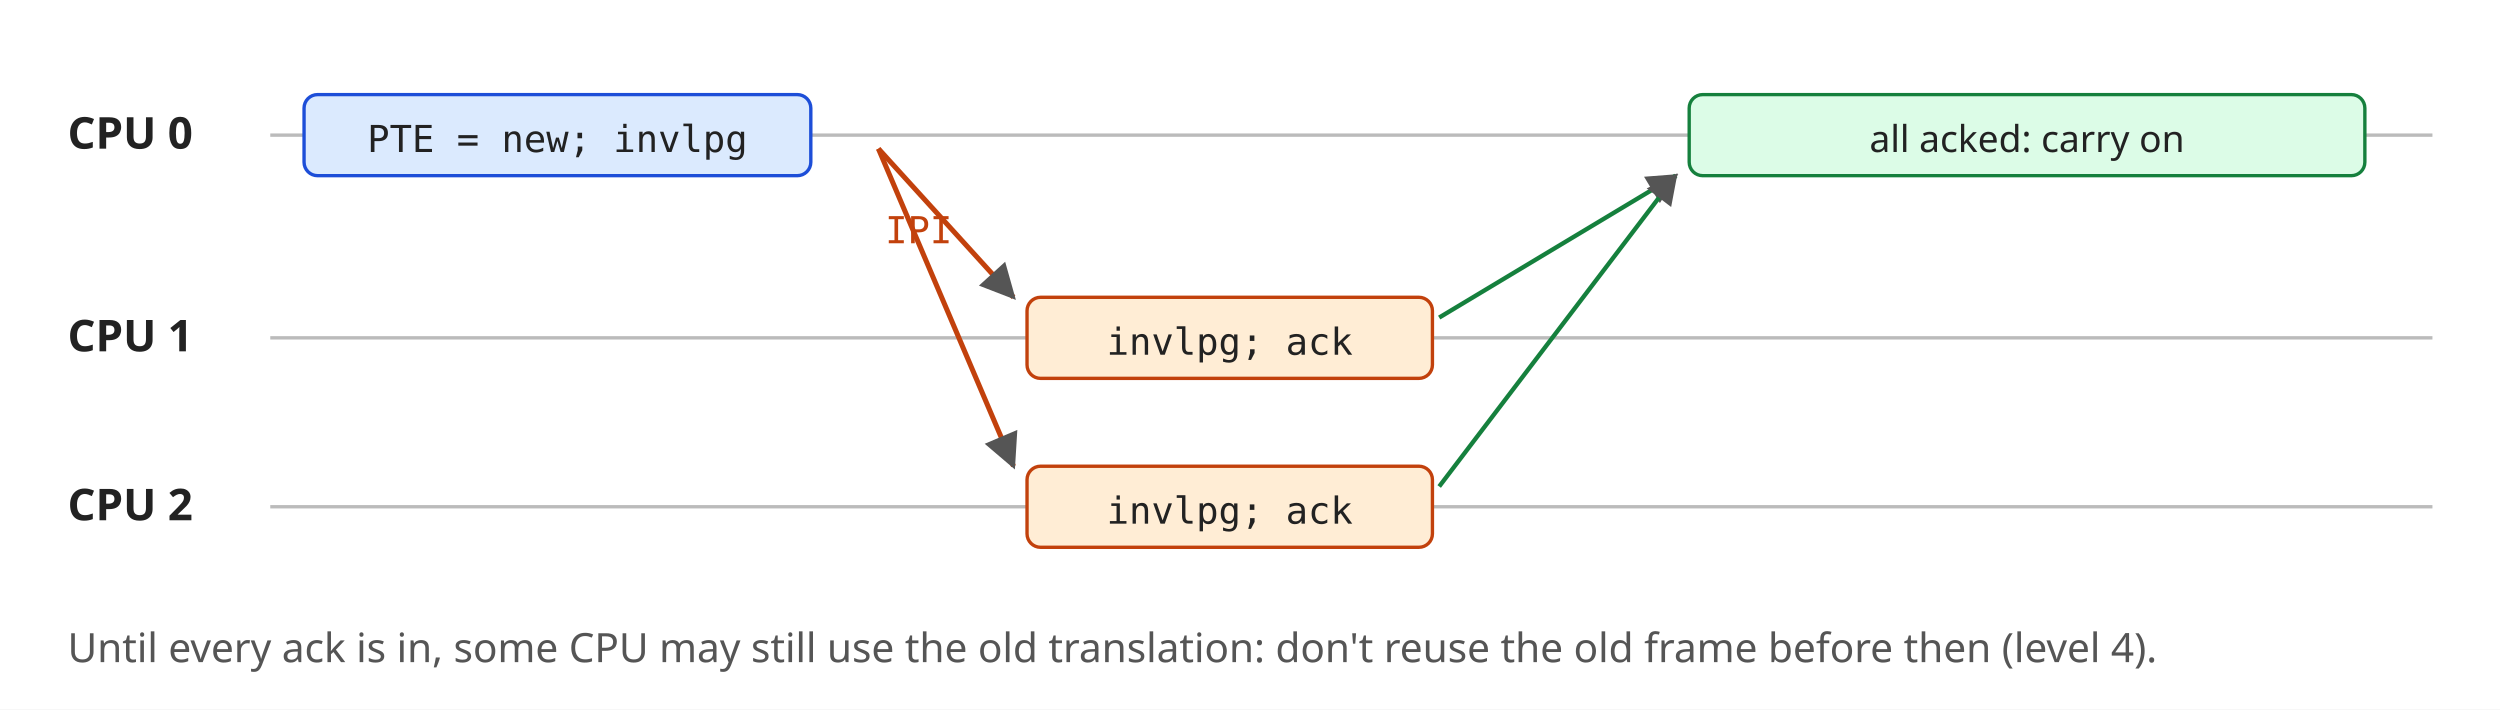
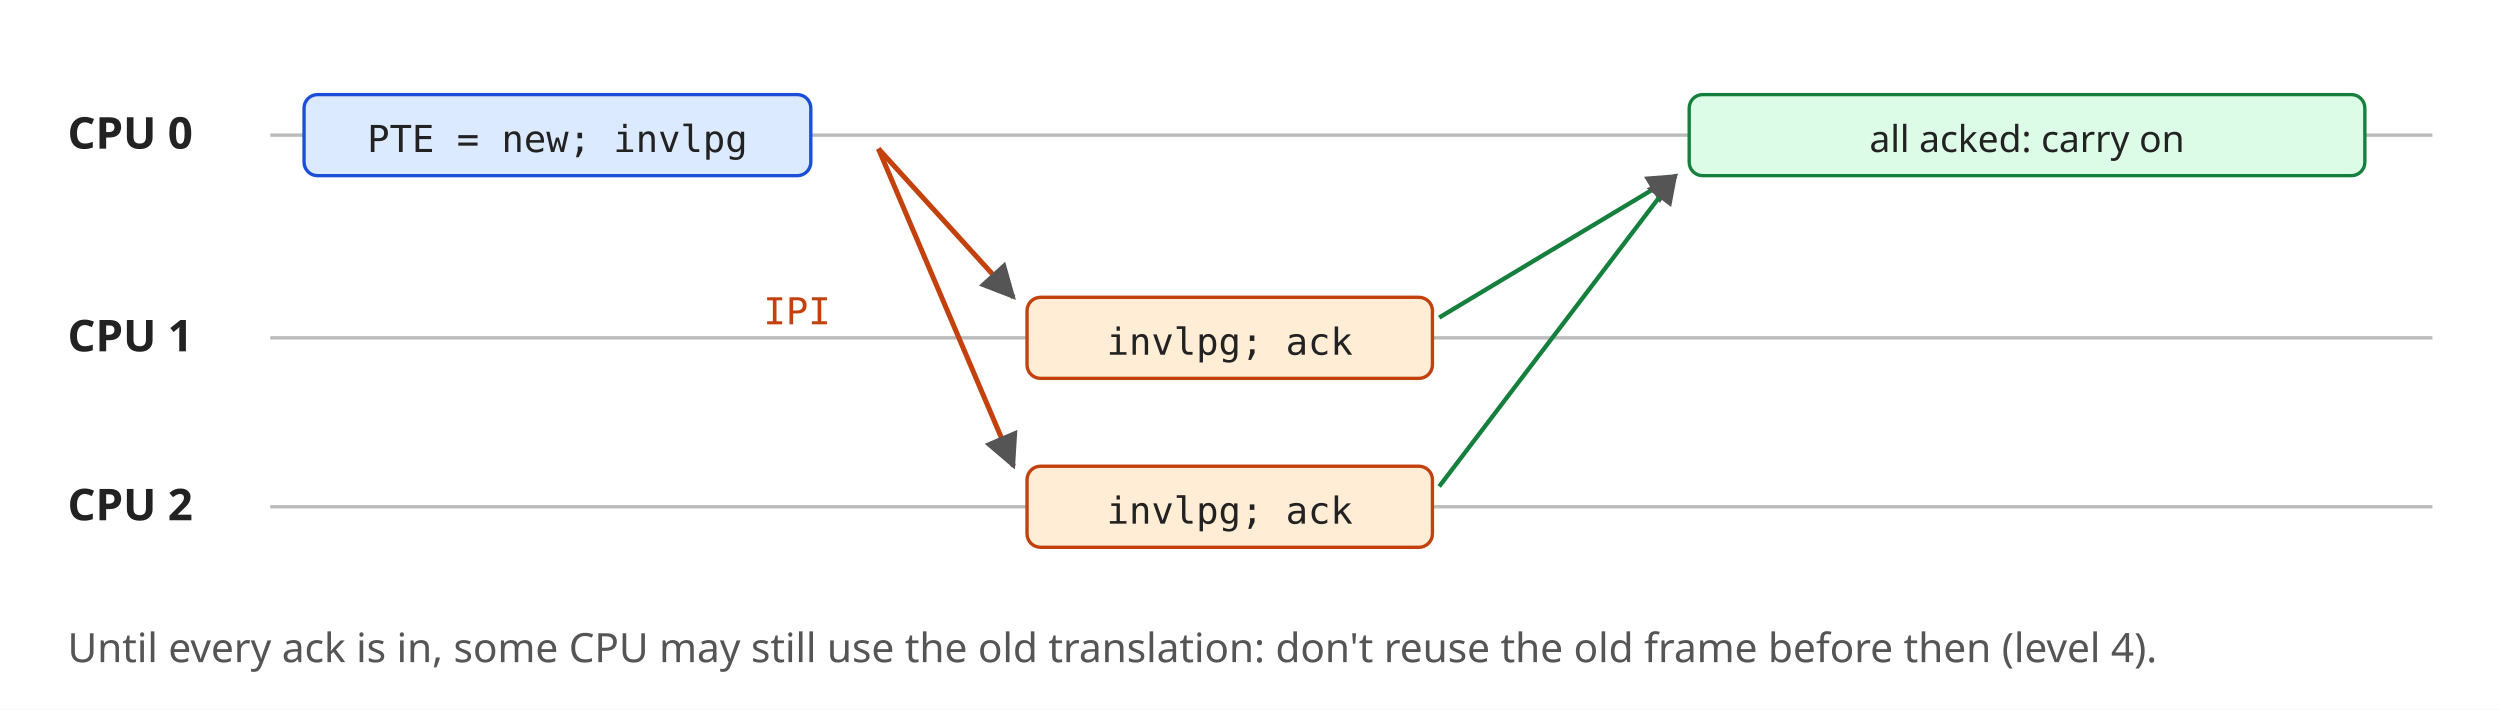
<svg xmlns="http://www.w3.org/2000/svg" viewBox="0 0 740 210" width="740" height="210" role="img">
  <defs>
    <marker id="arr" viewBox="0 0 10 10" refX="9" refY="5" markerWidth="7" markerHeight="7" orient="auto">
      <path d="M0,0 L10,5 L0,10 z" fill="#555555" />
    </marker>
  </defs>
  <rect x="0" y="0" width="740" height="210" fill="#ffffff" />
  <text x="20" y="44" font-family="sans-serif" font-size="13" font-weight="bold" fill="#222222">CPU 0</text>
  <line x1="80" y1="40" x2="720" y2="40" stroke="#bbbbbb" />
  <text x="20" y="104" font-family="sans-serif" font-size="13" font-weight="bold" fill="#222222">CPU 1</text>
  <line x1="80" y1="100" x2="720" y2="100" stroke="#bbbbbb" />
  <text x="20" y="154" font-family="sans-serif" font-size="13" font-weight="bold" fill="#222222">CPU 2</text>
  <line x1="80" y1="150" x2="720" y2="150" stroke="#bbbbbb" />
  <rect x="90" y="28" width="150" height="24" rx="4" fill="#dbeafe" stroke="#1d4ed8" />
  <text x="165" y="45" font-family="monospace" font-size="11" text-anchor="middle" fill="#222222">PTE = new; invlpg</text>
  <path d="M260,44 L300,88" stroke="#c2410c" stroke-width="1.5" marker-end="url(#arr)" />
  <rect x="304" y="88" width="120" height="24" rx="4" fill="#ffedd5" stroke="#c2410c" />
  <text x="364" y="105" font-family="monospace" font-size="11" text-anchor="middle" fill="#222222">invlpg; ack</text>
  <path d="M426,94 L496,52" stroke="#15803d" stroke-width="1.3" marker-end="url(#arr)" />
  <path d="M260,44 L300,138" stroke="#c2410c" stroke-width="1.5" marker-end="url(#arr)" />
  <rect x="304" y="138" width="120" height="24" rx="4" fill="#ffedd5" stroke="#c2410c" />
  <text x="364" y="155" font-family="monospace" font-size="11" text-anchor="middle" fill="#222222">invlpg; ack</text>
  <path d="M426,144 L496,52" stroke="#15803d" stroke-width="1.3" marker-end="url(#arr)" />
-   <text x="262" y="72" font-family="monospace" font-size="11" fill="#c2410c">IPI</text>
+   <text x="226" y="96" font-family="monospace" font-size="11" fill="#c2410c">IPI</text>
  <rect x="500" y="28" width="200" height="24" rx="4" fill="#dcfce7" stroke="#15803d" />
  <text x="600" y="45" font-family="sans-serif" font-size="11" text-anchor="middle" fill="#222222">all acked: carry on</text>
  <text x="20" y="196" font-family="sans-serif" font-size="12" fill="#555555">Until every ack is in, some CPU may still use the old translation: don't reuse the old frame before then (level 4).</text>
</svg>
